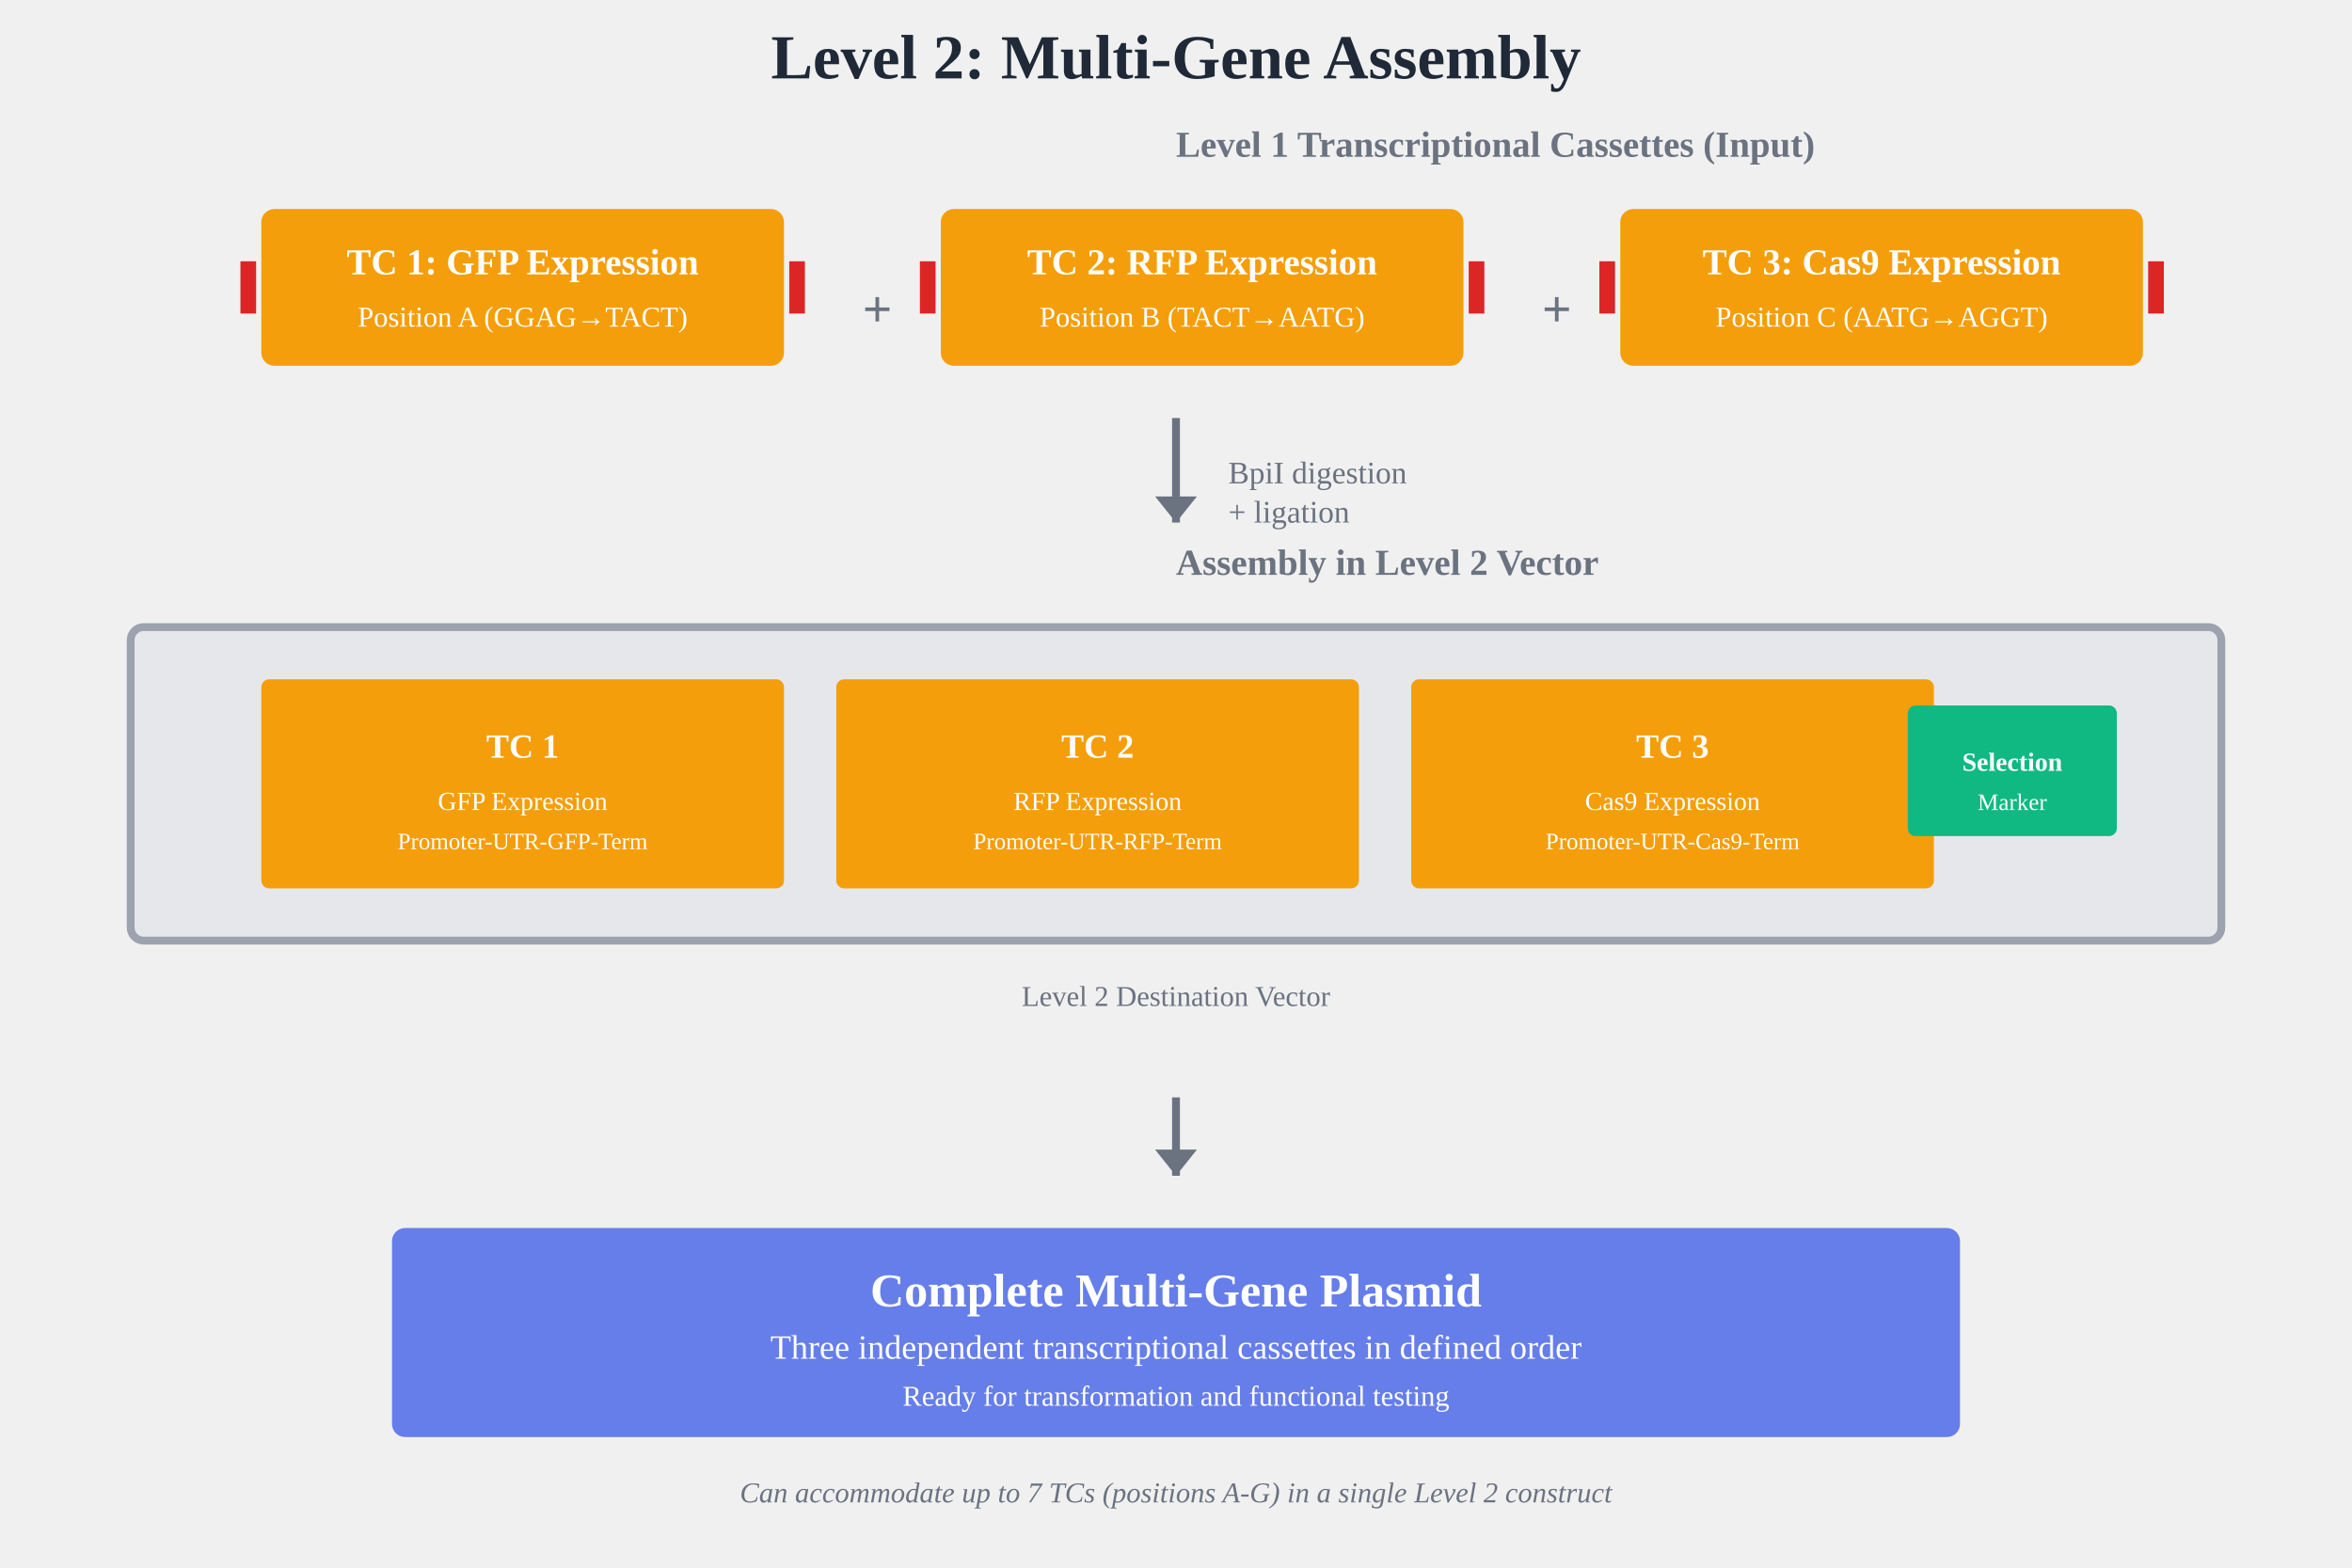
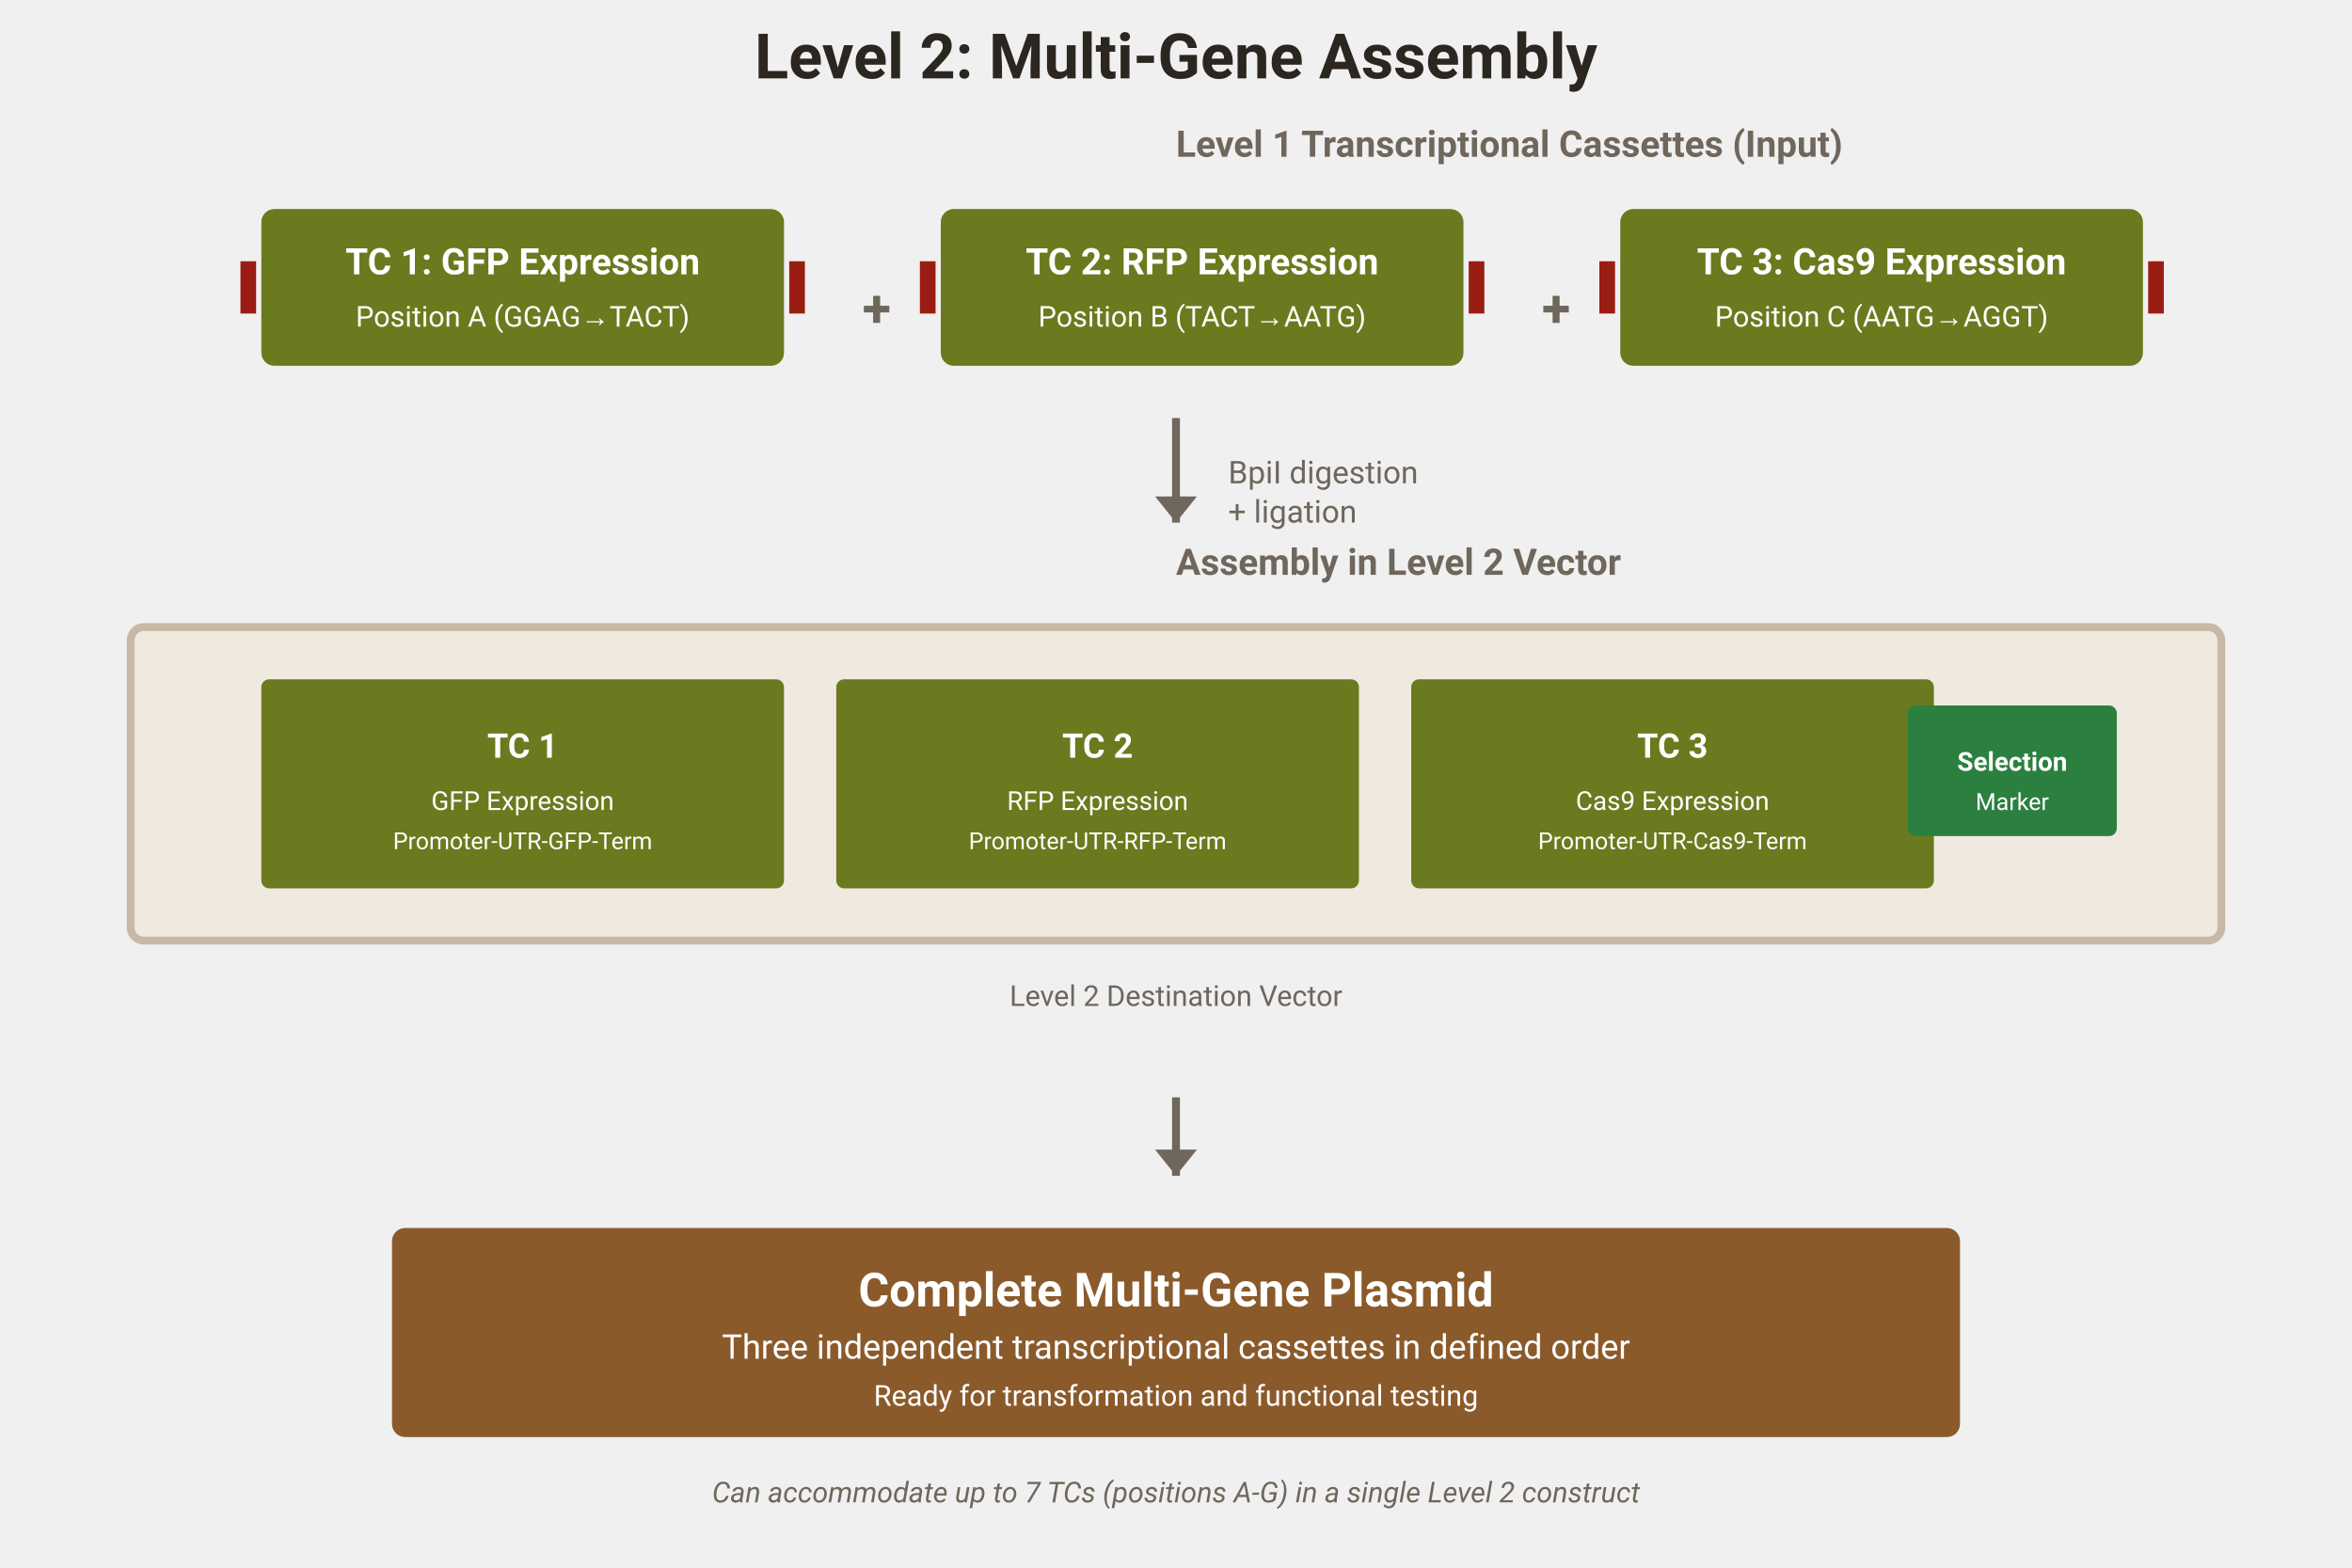
- <svg xmlns="http://www.w3.org/2000/svg" viewBox="0 0 900 600">
-   <text x="450" y="30" font-size="24" font-weight="bold" text-anchor="middle" fill="#1f2937">Level 2: Multi-Gene Assembly</text>
+ <svg xmlns="http://www.w3.org/2000/svg" font-family="system-ui, -apple-system, 'Segoe UI', Roboto, 'Helvetica Neue', Arial, sans-serif" viewBox="0 0 900 600">
+   <text x="450" y="30" font-size="24" font-weight="bold" text-anchor="middle" fill="#2b2620">Level 2: Multi-Gene Assembly</text>
  <g transform="translate(100, 60)">
-     <text x="350" y="0" font-size="14" font-weight="bold" fill="#6b7280">Level 1 Transcriptional Cassettes (Input)</text>
+     <text x="350" y="0" font-size="14" font-weight="bold" fill="#6f665c">Level 1 Transcriptional Cassettes (Input)</text>
    <g transform="translate(0, 20)">
-       <rect x="0" y="0" width="200" height="60" fill="#f59e0b" rx="5" />
+       <rect x="0" y="0" width="200" height="60" fill="#6b7a1e" rx="5" />
      <text x="100" y="25" font-size="14" font-weight="bold" text-anchor="middle" fill="white">TC 1: GFP Expression</text>
      <text x="100" y="45" font-size="11" text-anchor="middle" fill="white">Position A (GGAG→TACT)</text>
-       <rect x="-8" y="20" width="6" height="20" fill="#dc2626" />
-       <rect x="202" y="20" width="6" height="20" fill="#dc2626" />
+       <rect x="-8" y="20" width="6" height="20" fill="#9a1d14" />
+       <rect x="202" y="20" width="6" height="20" fill="#9a1d14" />
    </g>
-     <text x="230" y="65" font-size="20" font-weight="bold" fill="#6b7280">+</text>
+     <text x="230" y="65" font-size="20" font-weight="bold" fill="#6f665c">+</text>
    <g transform="translate(260, 20)">
-       <rect x="0" y="0" width="200" height="60" fill="#f59e0b" rx="5" />
+       <rect x="0" y="0" width="200" height="60" fill="#6b7a1e" rx="5" />
      <text x="100" y="25" font-size="14" font-weight="bold" text-anchor="middle" fill="white">TC 2: RFP Expression</text>
      <text x="100" y="45" font-size="11" text-anchor="middle" fill="white">Position B (TACT→AATG)</text>
-       <rect x="-8" y="20" width="6" height="20" fill="#dc2626" />
-       <rect x="202" y="20" width="6" height="20" fill="#dc2626" />
+       <rect x="-8" y="20" width="6" height="20" fill="#9a1d14" />
+       <rect x="202" y="20" width="6" height="20" fill="#9a1d14" />
    </g>
-     <text x="490" y="65" font-size="20" font-weight="bold" fill="#6b7280">+</text>
+     <text x="490" y="65" font-size="20" font-weight="bold" fill="#6f665c">+</text>
    <g transform="translate(520, 20)">
-       <rect x="0" y="0" width="200" height="60" fill="#f59e0b" rx="5" />
+       <rect x="0" y="0" width="200" height="60" fill="#6b7a1e" rx="5" />
      <text x="100" y="25" font-size="14" font-weight="bold" text-anchor="middle" fill="white">TC 3: Cas9 Expression</text>
      <text x="100" y="45" font-size="11" text-anchor="middle" fill="white">Position C (AATG→AGGT)</text>
-       <rect x="-8" y="20" width="6" height="20" fill="#dc2626" />
-       <rect x="202" y="20" width="6" height="20" fill="#dc2626" />
+       <rect x="-8" y="20" width="6" height="20" fill="#9a1d14" />
+       <rect x="202" y="20" width="6" height="20" fill="#9a1d14" />
    </g>
  </g>
  <g transform="translate(450, 160)">
-     <line x1="0" y1="0" x2="0" y2="40" stroke="#6b7280" stroke-width="3" />
-     <polygon points="0,40 -8,30 8,30" fill="#6b7280" />
-     <text x="20" y="25" font-size="12" fill="#6b7280">BpiI digestion</text>
-     <text x="20" y="40" font-size="12" fill="#6b7280">+ ligation</text>
+     <line x1="0" y1="0" x2="0" y2="40" stroke="#6f665c" stroke-width="3" />
+     <polygon points="0,40 -8,30 8,30" fill="#6f665c" />
+     <text x="20" y="25" font-size="12" fill="#6f665c">BpiI digestion</text>
+     <text x="20" y="40" font-size="12" fill="#6f665c">+ ligation</text>
  </g>
  <g transform="translate(50, 220)">
-     <text x="400" y="0" font-size="14" font-weight="bold" fill="#6b7280">Assembly in Level 2 Vector</text>
-     <rect x="0" y="20" width="800" height="120" fill="#e5e7eb" rx="5" stroke="#9ca3af" stroke-width="3" />
+     <text x="400" y="0" font-size="14" font-weight="bold" fill="#6f665c">Assembly in Level 2 Vector</text>
+     <rect x="0" y="20" width="800" height="120" fill="#efe9df" rx="5" stroke="#c9b9a4" stroke-width="3" />
    <g transform="translate(50, 40)">
-       <rect x="0" y="0" width="200" height="80" fill="#f59e0b" rx="3" />
+       <rect x="0" y="0" width="200" height="80" fill="#6b7a1e" rx="3" />
      <text x="100" y="30" font-size="13" font-weight="bold" text-anchor="middle" fill="white">TC 1</text>
      <text x="100" y="50" font-size="10" text-anchor="middle" fill="white">GFP Expression</text>
      <text x="100" y="65" font-size="9" text-anchor="middle" fill="white">Promoter-UTR-GFP-Term</text>
-       <rect x="220" y="0" width="200" height="80" fill="#f59e0b" rx="3" />
+       <rect x="220" y="0" width="200" height="80" fill="#6b7a1e" rx="3" />
      <text x="320" y="30" font-size="13" font-weight="bold" text-anchor="middle" fill="white">TC 2</text>
      <text x="320" y="50" font-size="10" text-anchor="middle" fill="white">RFP Expression</text>
      <text x="320" y="65" font-size="9" text-anchor="middle" fill="white">Promoter-UTR-RFP-Term</text>
-       <rect x="440" y="0" width="200" height="80" fill="#f59e0b" rx="3" />
+       <rect x="440" y="0" width="200" height="80" fill="#6b7a1e" rx="3" />
      <text x="540" y="30" font-size="13" font-weight="bold" text-anchor="middle" fill="white">TC 3</text>
      <text x="540" y="50" font-size="10" text-anchor="middle" fill="white">Cas9 Expression</text>
      <text x="540" y="65" font-size="9" text-anchor="middle" fill="white">Promoter-UTR-Cas9-Term</text>
    </g>
-     <rect x="680" y="50" width="80" height="50" fill="#10b981" rx="3" />
+     <rect x="680" y="50" width="80" height="50" fill="#2b8040" rx="3" />
    <text x="720" y="75" font-size="10" font-weight="bold" text-anchor="middle" fill="white">Selection</text>
    <text x="720" y="90" font-size="9" text-anchor="middle" fill="white">Marker</text>
-     <text x="400" y="165" font-size="11" text-anchor="middle" fill="#6b7280">Level 2 Destination Vector</text>
+     <text x="400" y="165" font-size="11" text-anchor="middle" fill="#6f665c">Level 2 Destination Vector</text>
  </g>
  <g transform="translate(450, 420)">
-     <line x1="0" y1="0" x2="0" y2="30" stroke="#6b7280" stroke-width="3" />
-     <polygon points="0,30 -8,20 8,20" fill="#6b7280" />
+     <line x1="0" y1="0" x2="0" y2="30" stroke="#6f665c" stroke-width="3" />
+     <polygon points="0,30 -8,20 8,20" fill="#6f665c" />
  </g>
  <g transform="translate(150, 470)">
-     <rect x="0" y="0" width="600" height="80" fill="#667eea" rx="5" />
+     <rect x="0" y="0" width="600" height="80" fill="#8b5a2b" rx="5" />
    <text x="300" y="30" font-size="18" font-weight="bold" text-anchor="middle" fill="white">Complete Multi-Gene Plasmid</text>
    <text x="300" y="50" font-size="13" text-anchor="middle" fill="white">Three independent transcriptional cassettes in defined order</text>
    <text x="300" y="68" font-size="11" text-anchor="middle" fill="white">Ready for transformation and functional testing</text>
  </g>
-   <text x="450" y="575" font-size="11" text-anchor="middle" fill="#6b7280" font-style="italic">Can accommodate up to 7 TCs (positions A-G) in a single Level 2 construct</text>
+   <text x="450" y="575" font-size="11" text-anchor="middle" fill="#6f665c" font-style="italic">Can accommodate up to 7 TCs (positions A-G) in a single Level 2 construct</text>
</svg>
